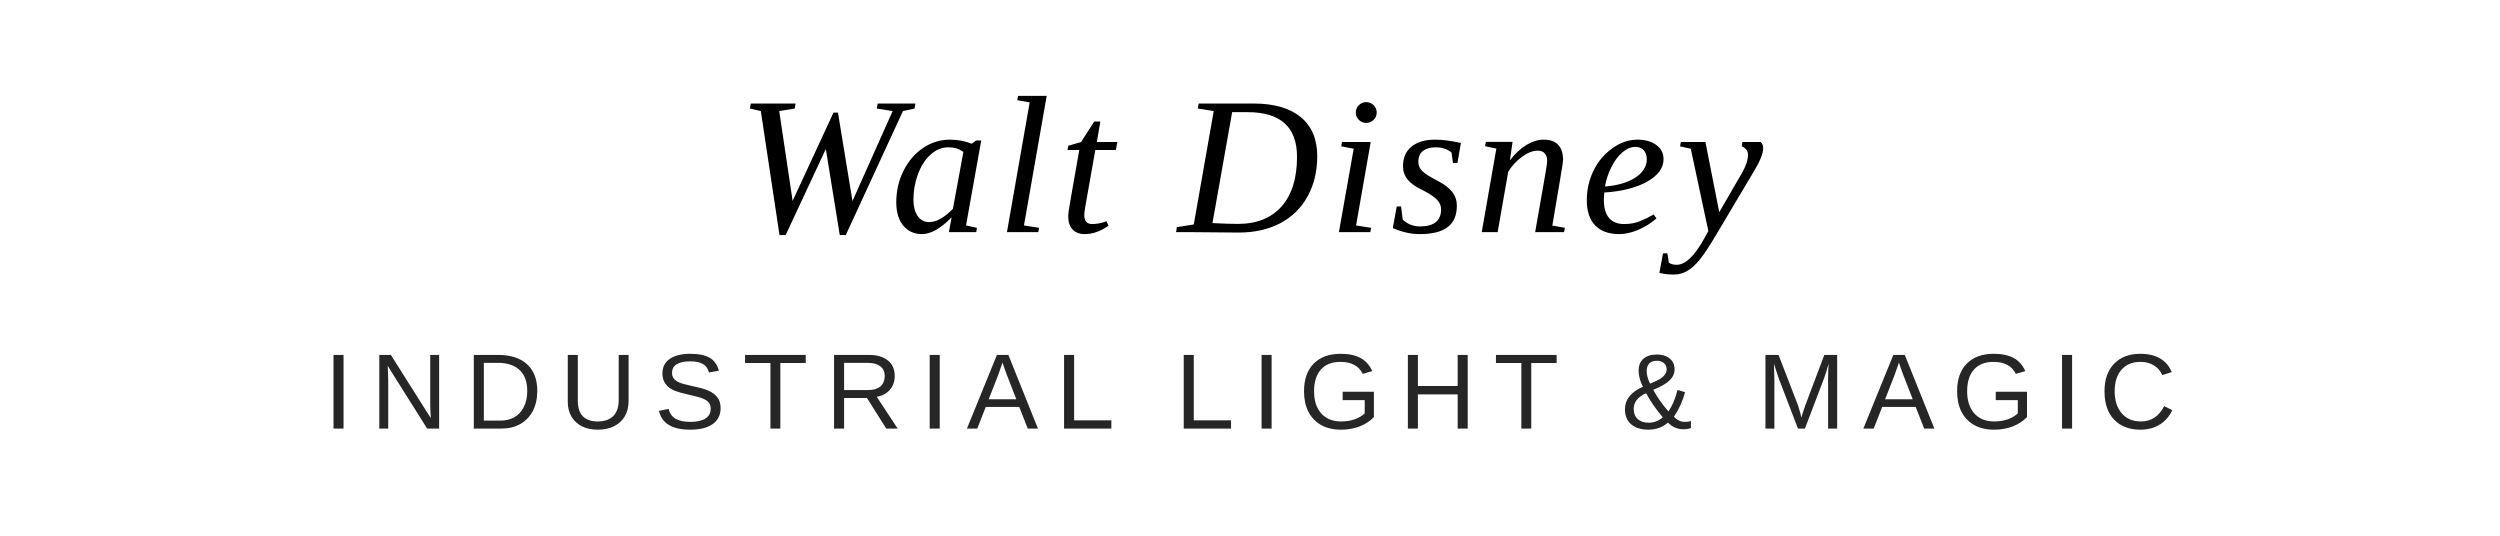
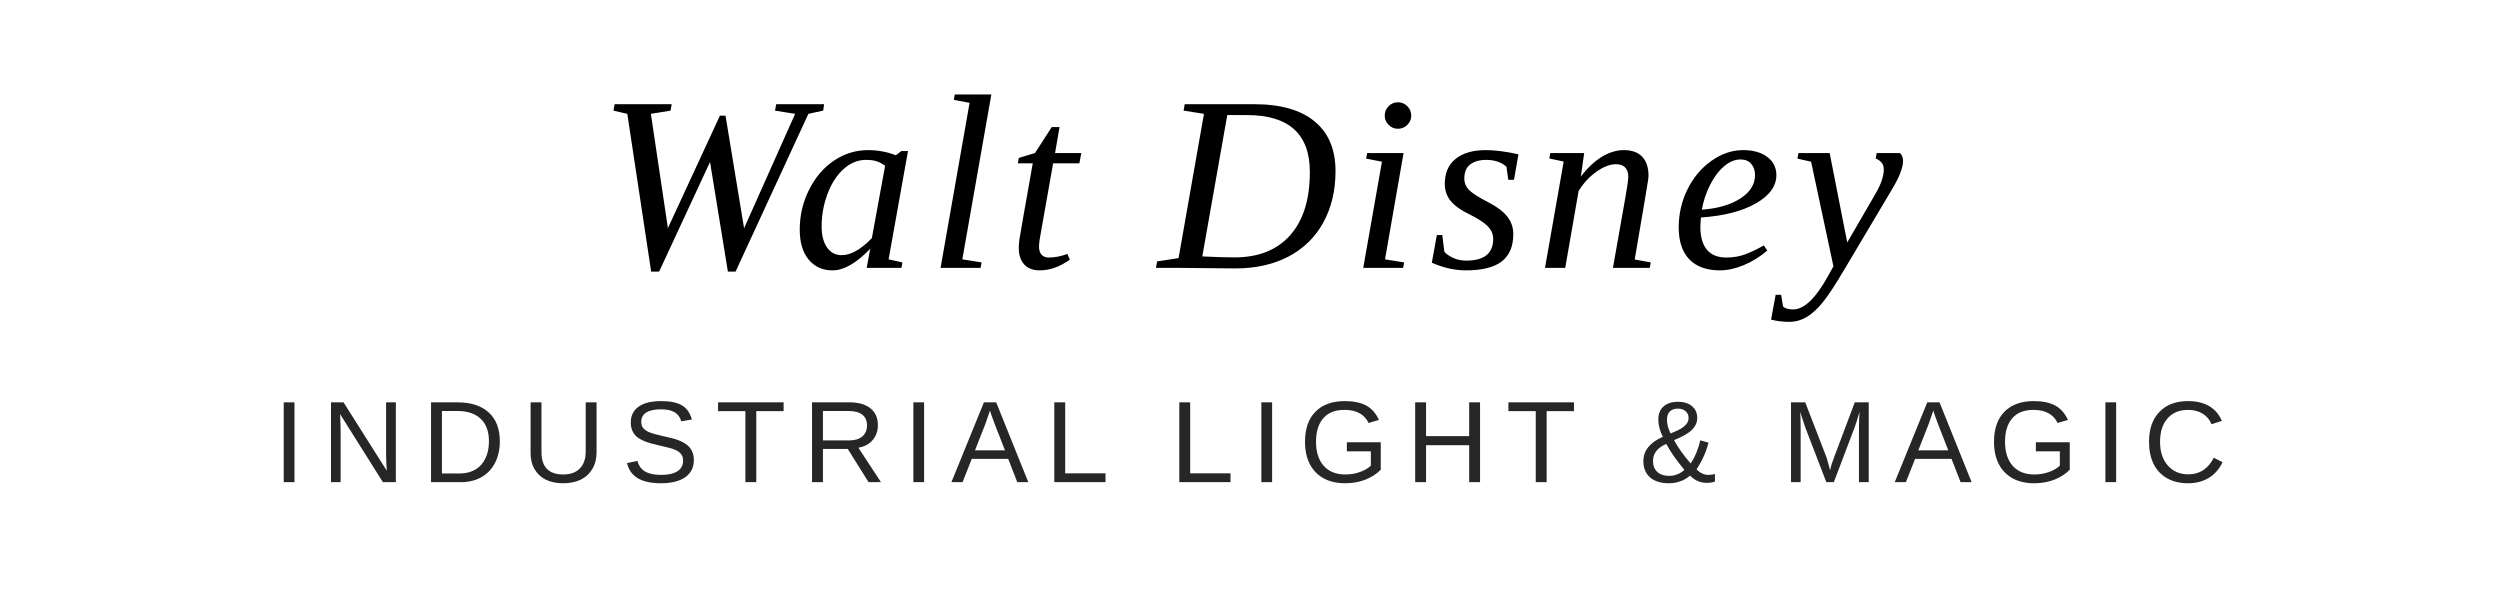
- <svg xmlns="http://www.w3.org/2000/svg" viewBox="0 0 280 60" fill="none" role="img" aria-label="Walt Disney and Industrial Light and Magic">
-   <text x="140" y="26" text-anchor="middle" fill="currentColor" font-family="Georgia, 'Times New Roman', serif" font-size="22" font-style="italic" letter-spacing="0.04em">Walt Disney</text>
-   <text x="140" y="48" text-anchor="middle" fill="currentColor" font-family="Arial, Helvetica, sans-serif" font-size="12" letter-spacing="0.16em" opacity="0.85">INDUSTRIAL LIGHT &amp; MAGIC</text>
+ <svg xmlns="http://www.w3.org/2000/svg" viewBox="0 0 280 68" fill="none" role="img" aria-label="Walt Disney and Industrial Light and Magic">
+   <text x="140" y="30" text-anchor="middle" fill="currentColor" font-family="Georgia, 'Times New Roman', serif" font-size="28" font-style="italic" letter-spacing="0.04em">Walt Disney</text>
+   <text x="140" y="54" text-anchor="middle" fill="currentColor" font-family="Arial, Helvetica, sans-serif" font-size="13" letter-spacing="0.14em" opacity="0.85">INDUSTRIAL LIGHT &amp; MAGIC</text>
</svg>
